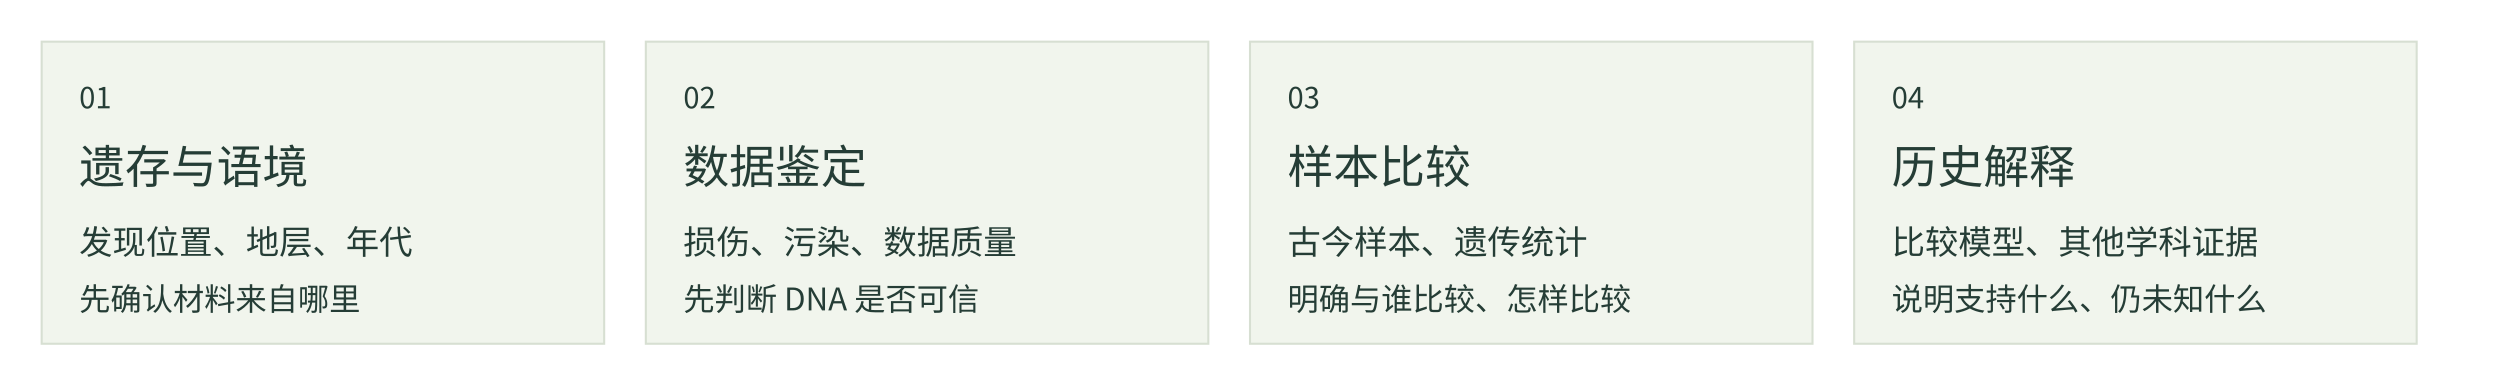
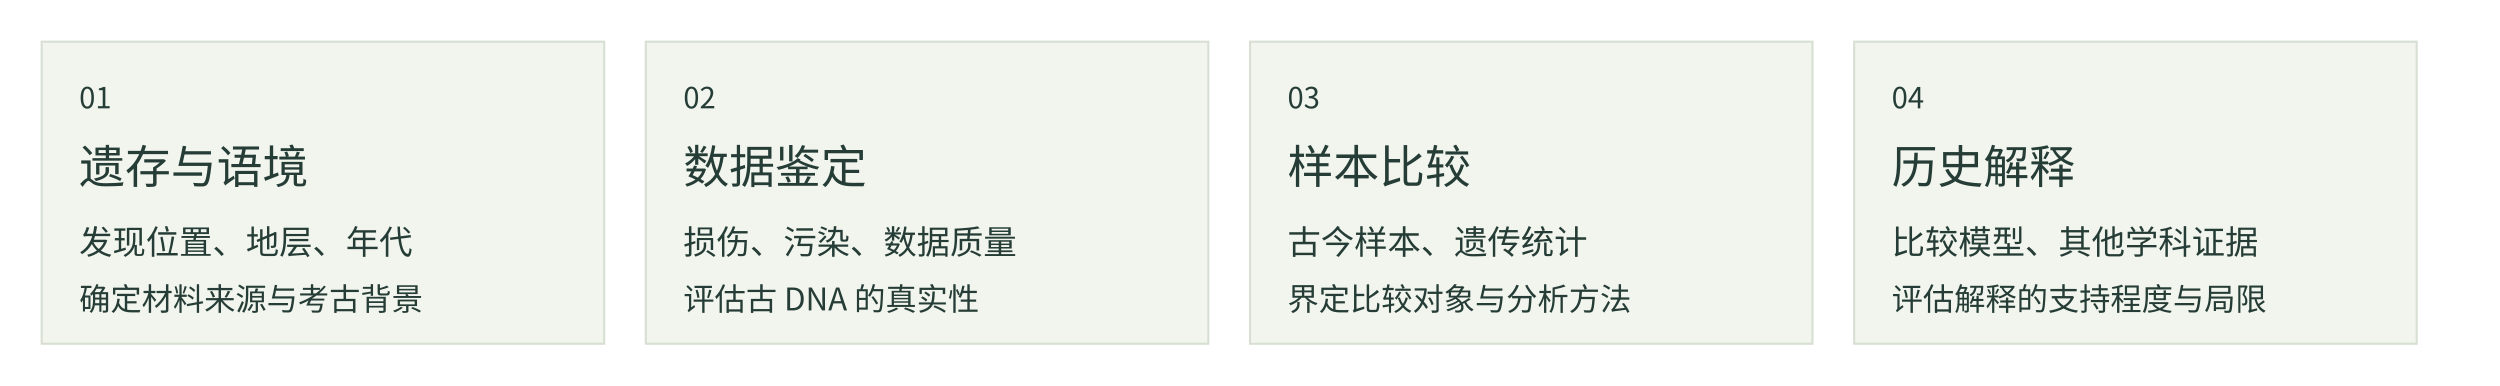
<svg xmlns="http://www.w3.org/2000/svg" viewBox="0 0 1200 185" role="img" aria-label="从遗存到人口历史解释的四个步骤">
  <style>text{font-family:"Noto Sans CJK SC","Microsoft YaHei",sans-serif;fill:#253d36}.minor{fill:#596c64}</style>
  <g transform="translate(20 20)">
    <rect width="270" height="145" fill="#f1f5ed" stroke="#d7dfd2" />
    <text x="18" y="32" font-size="14" fill="#5c7367">01</text>
    <text x="18" y="68" font-size="22">遗存与语境</text>
    <text x="18" y="102" font-size="16">发现位置、地层、年代</text>
-     <text x="18" y="129" font-size="15">先确认材料来自哪里</text>
+     <text x="18" y="129" font-size="15">确定材料来源与考古背景</text>
  </g>
  <g transform="translate(310 20)">
    <rect width="270" height="145" fill="#f1f5ed" stroke="#d7dfd2" />
    <text x="18" y="32" font-size="14" fill="#5c7367">02</text>
    <text x="18" y="68" font-size="22">数据鉴定</text>
    <text x="18" y="102" font-size="16">损伤、污染、数据质量</text>
-     <text x="18" y="129" font-size="15">先判断 DNA 是否可信</text>
+     <text x="18" y="129" font-size="15">评估古 DNA 的真实性</text>
  </g>
  <g transform="translate(600 20)">
    <rect width="270" height="145" fill="#f1f5ed" stroke="#d7dfd2" />
    <text x="18" y="32" font-size="14" fill="#5c7367">03</text>
    <text x="18" y="68" font-size="22">样本比较</text>
    <text x="18" y="102" font-size="16">古今样本、遗传统计</text>
-     <text x="18" y="129" font-size="15">明确与谁比较、怎样比较</text>
+     <text x="18" y="129" font-size="15">界定比较对象与分析方法</text>
  </g>
  <g transform="translate(890 20)">
    <rect width="270" height="145" fill="#f1f5ed" stroke="#d7dfd2" />
    <text x="18" y="32" font-size="14" fill="#5c7367">04</text>
    <text x="18" y="68" font-size="22">历史解释</text>
    <text x="18" y="102" font-size="16">比较模型、其他学科证据</text>
-     <text x="18" y="129" font-size="15">说明支持什么、仍未知什么</text>
+     <text x="18" y="129" font-size="15">评估解释的支持程度与局限</text>
  </g>
</svg>
